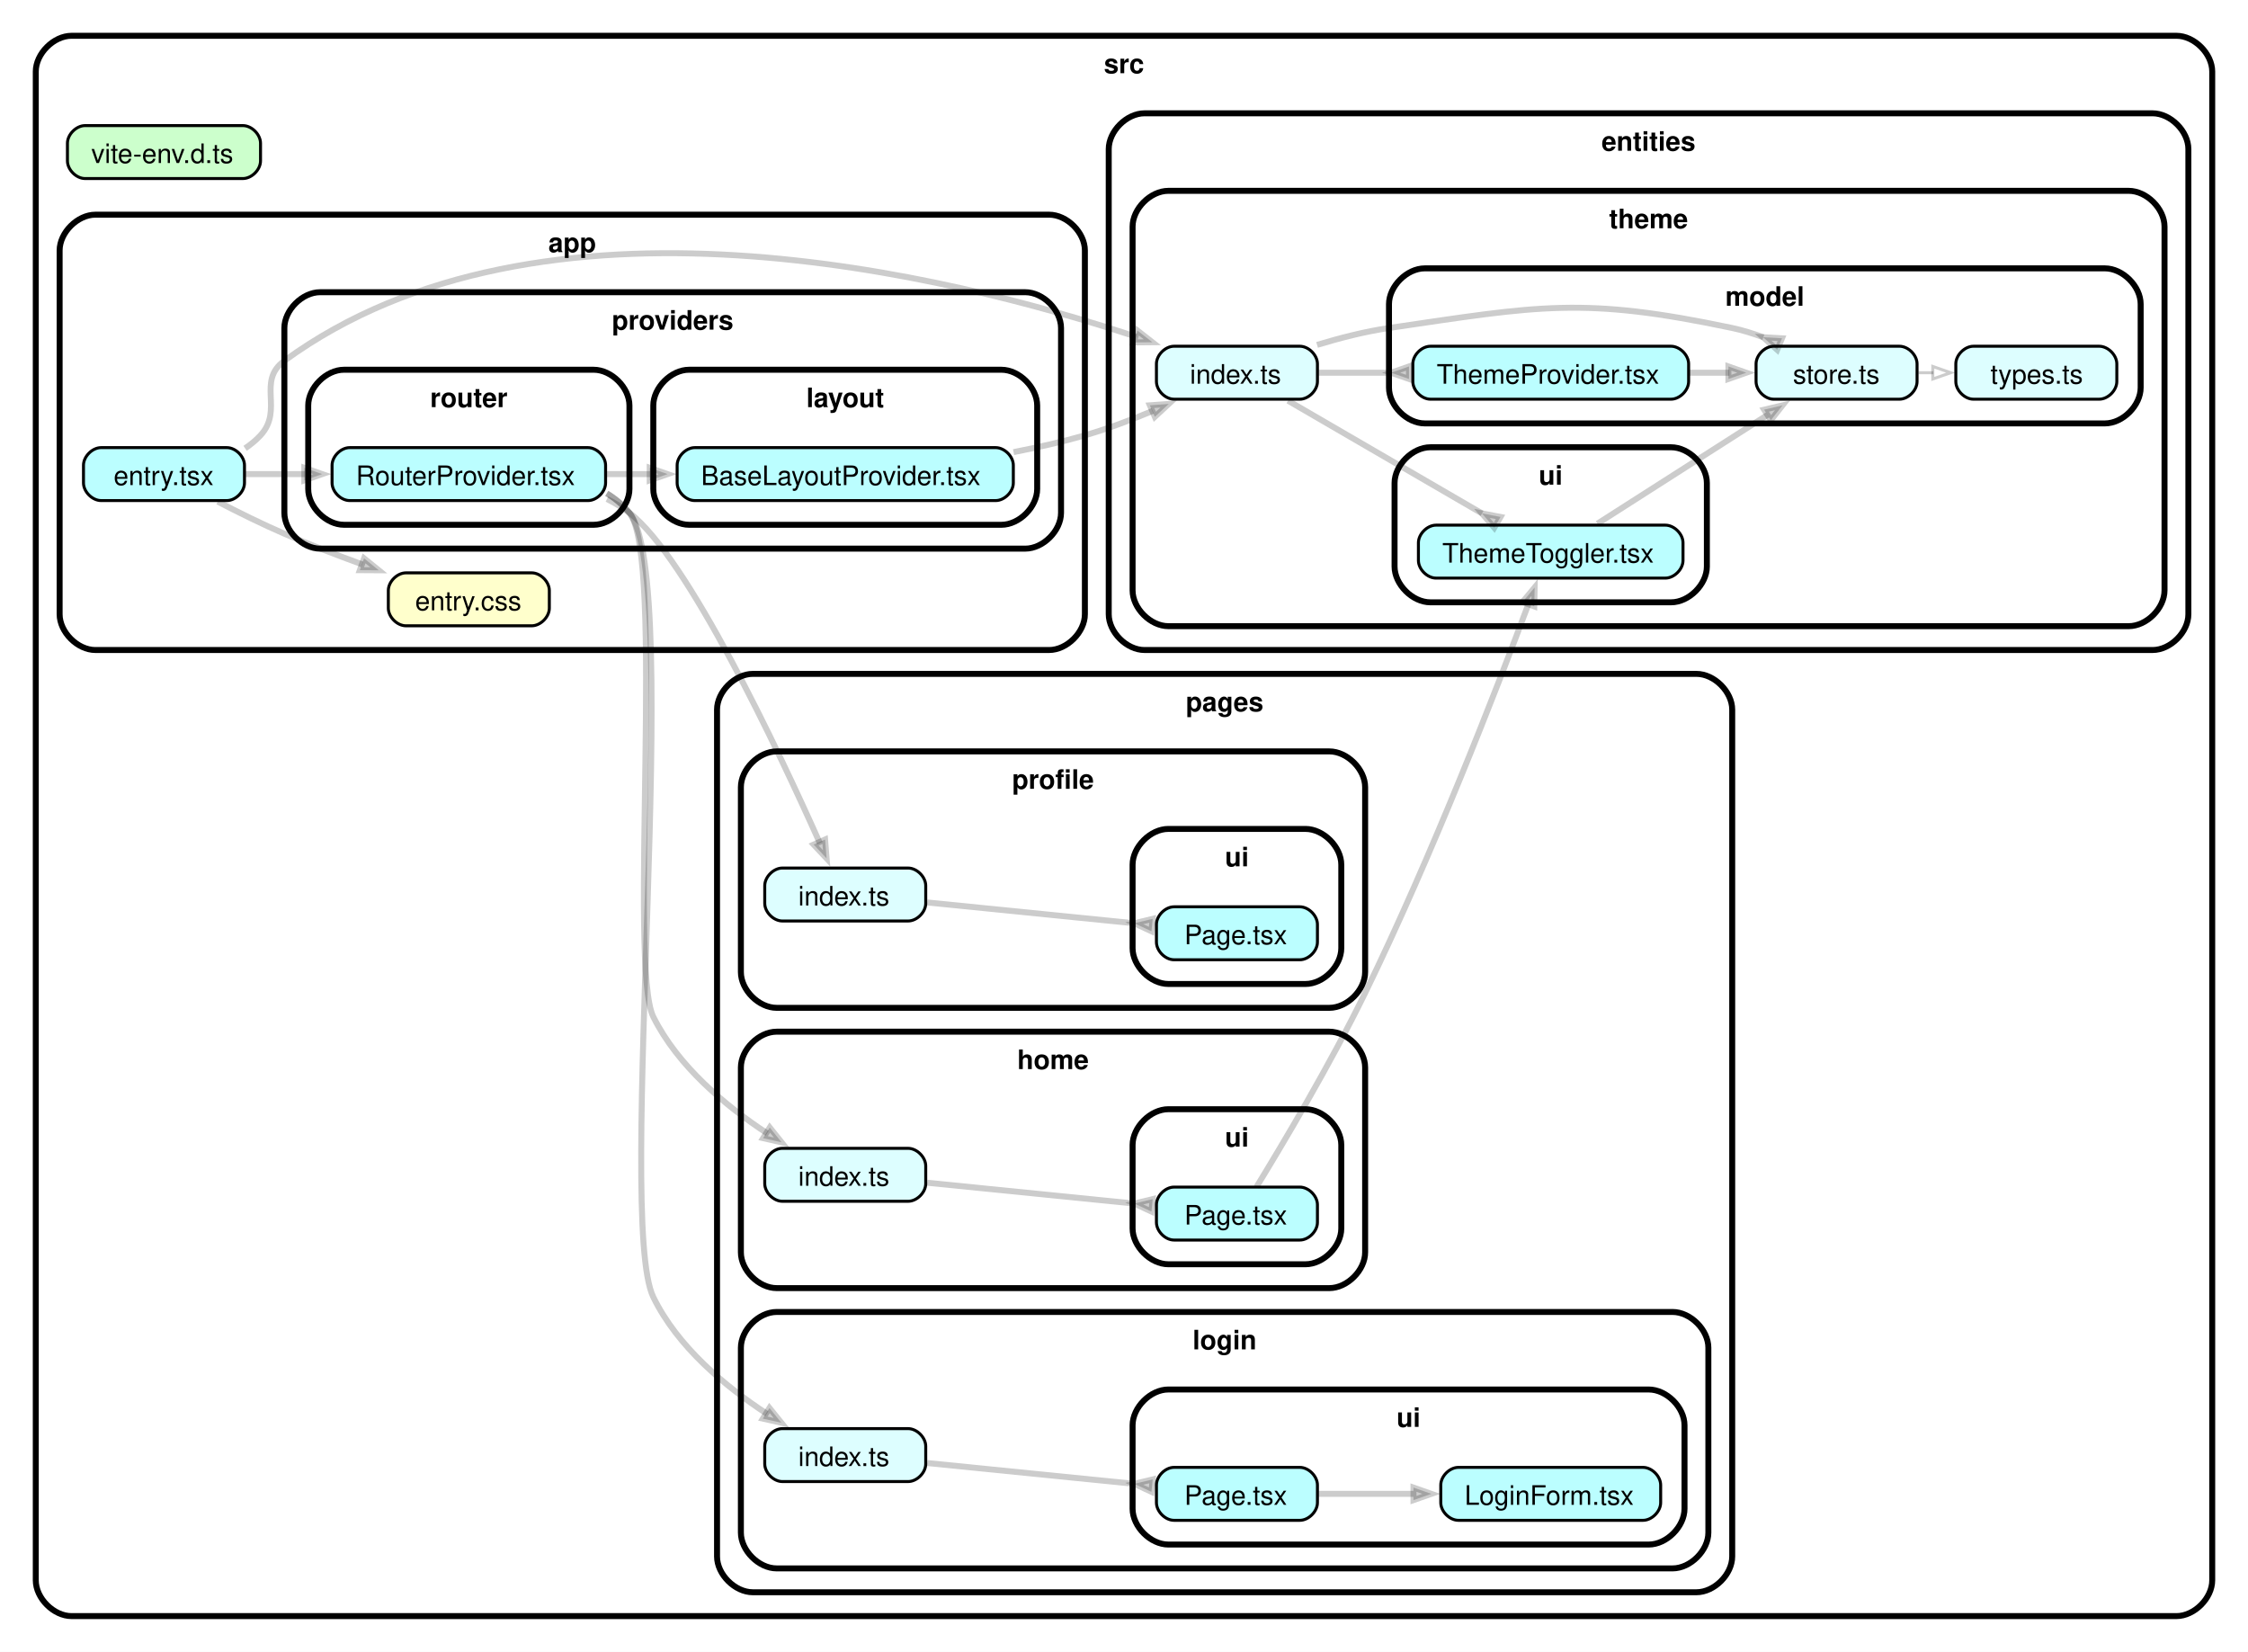
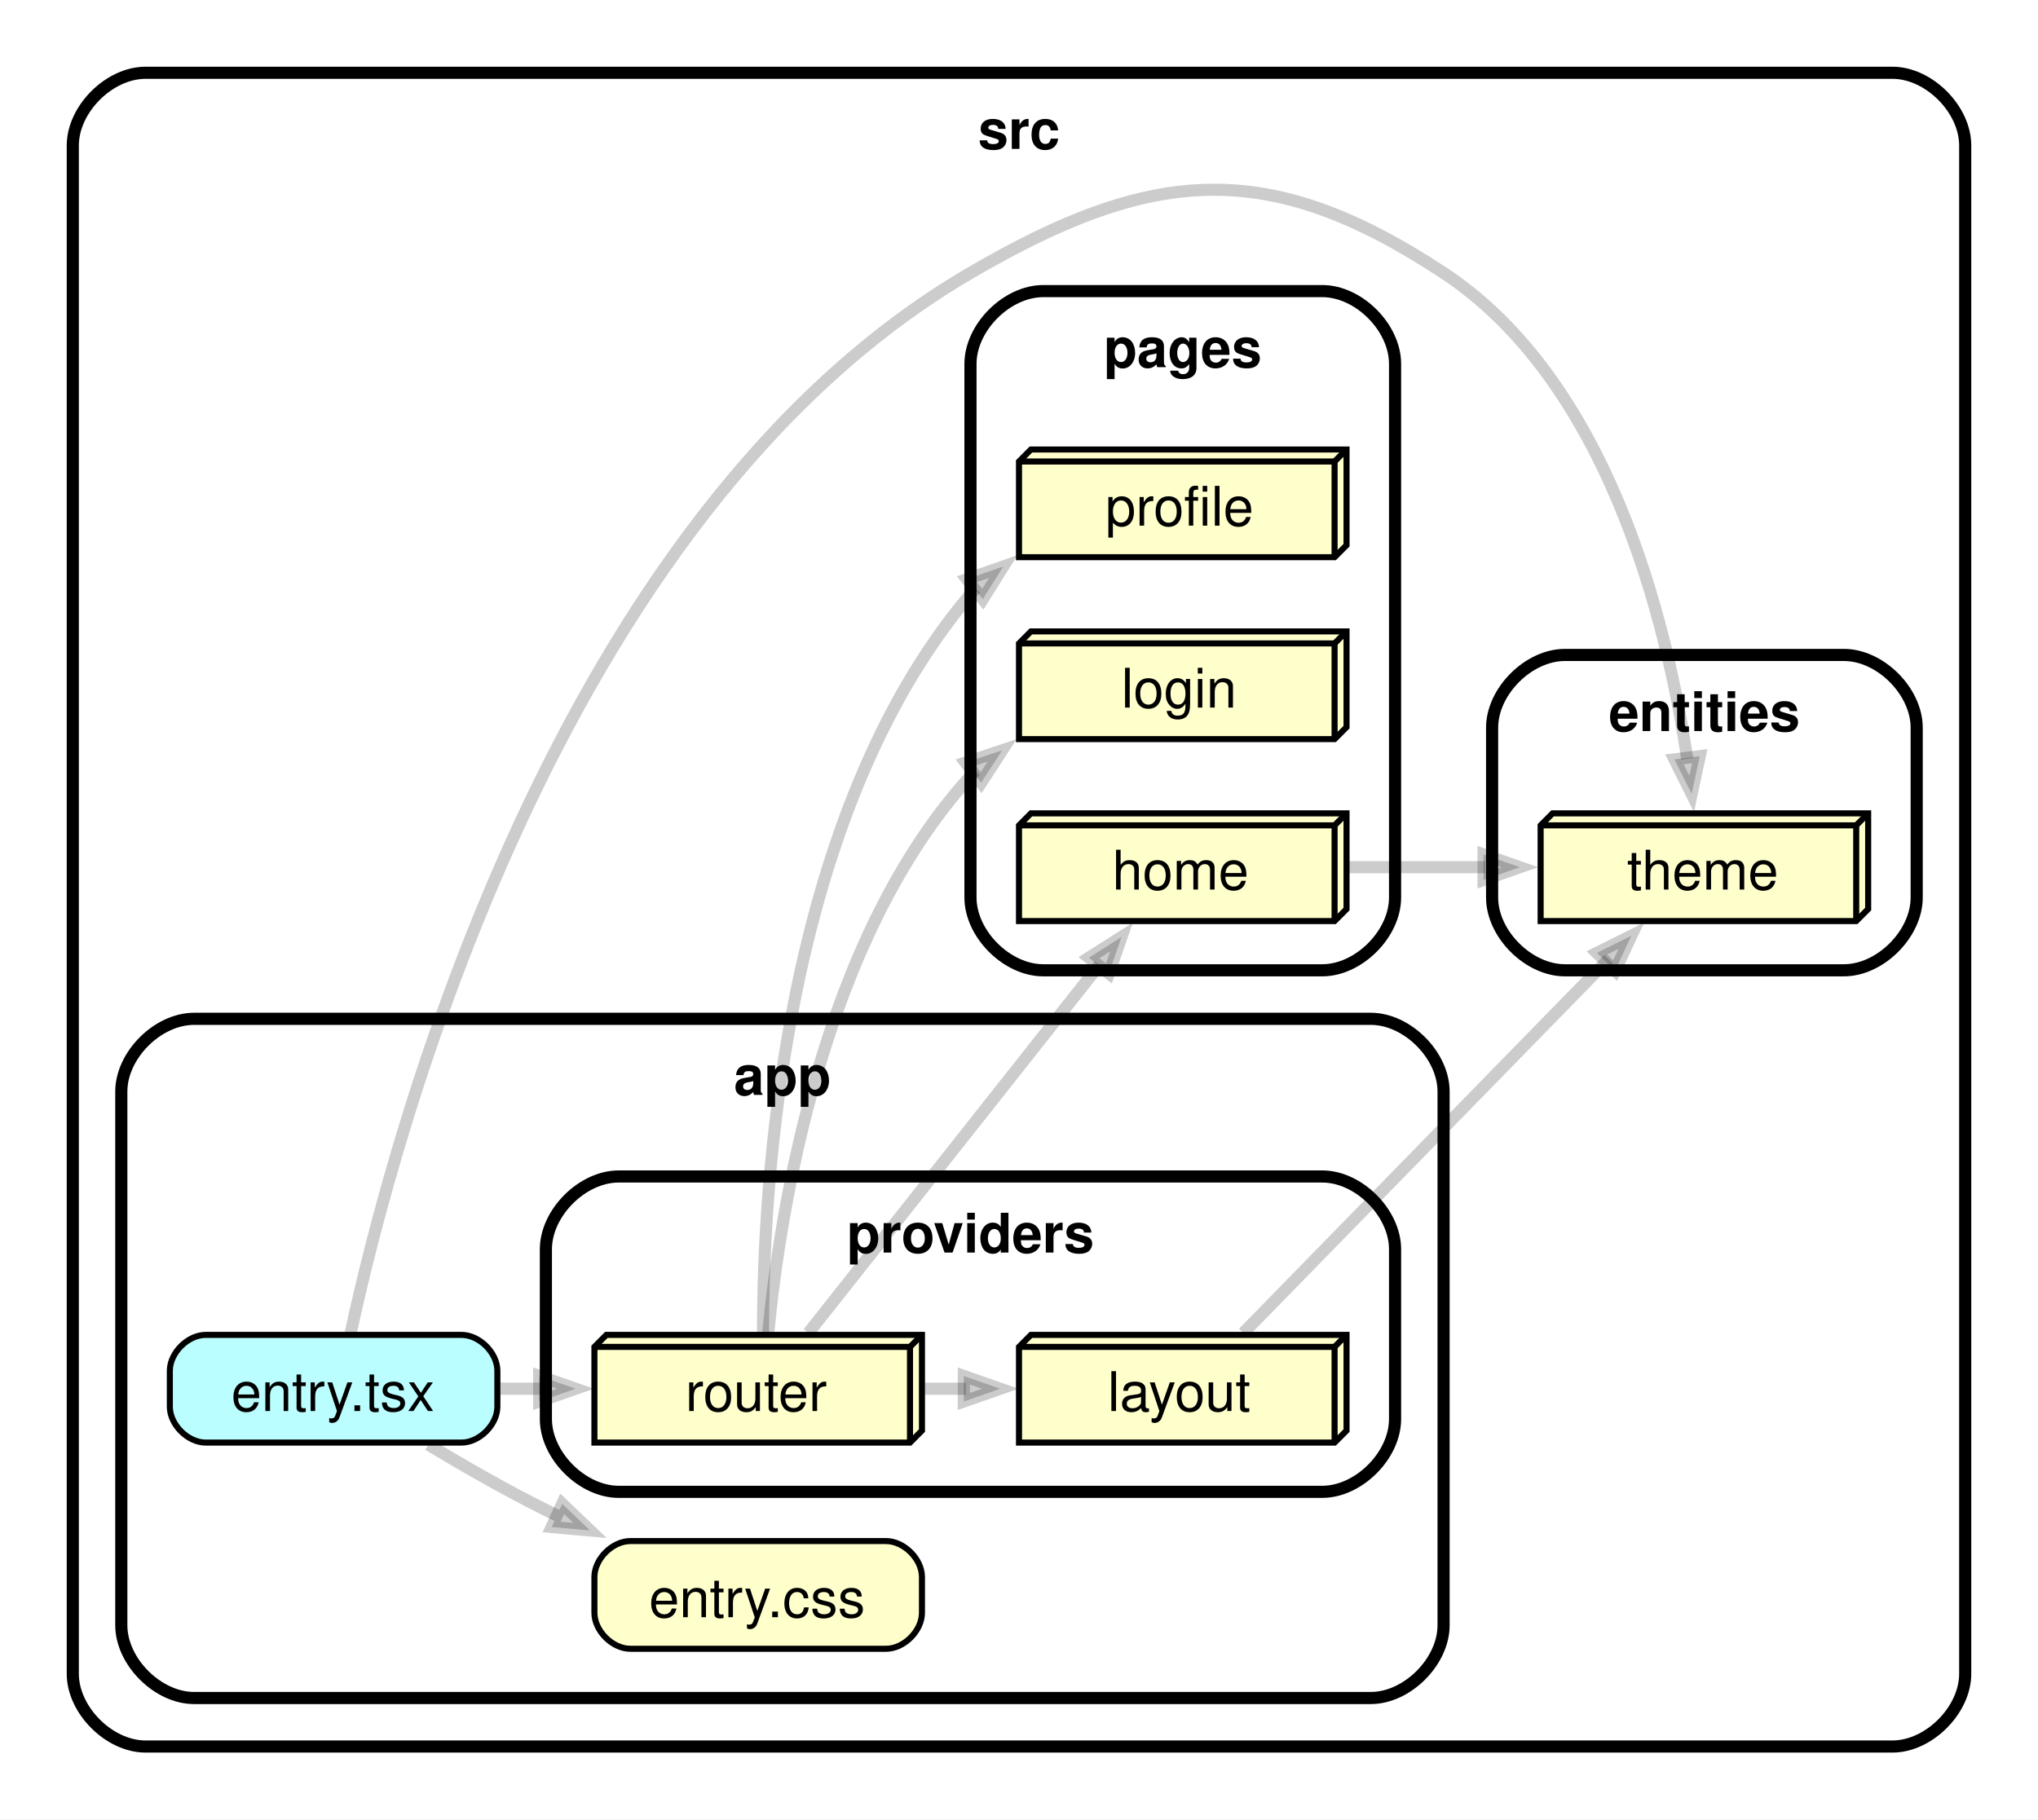
- <svg xmlns="http://www.w3.org/2000/svg" xmlns:xlink="http://www.w3.org/1999/xlink" width="754pt" height="554pt" viewBox="0.00 0.00 754.00 554.00">
-   <g id="graph0" class="graph" transform="scale(1 1) rotate(0) translate(4 550)">
-     <polygon fill="white" stroke="none" points="-4,4 -4,-550 750,-550 750,4 -4,4" />
+ <svg xmlns="http://www.w3.org/2000/svg" xmlns:xlink="http://www.w3.org/1999/xlink" width="336pt" height="300pt" viewBox="0.00 0.00 336.00 300.00">
+   <g id="graph0" class="graph" transform="scale(1 1) rotate(0) translate(4 296)">
+     <polygon fill="white" stroke="none" points="-4,4 -4,-296 332,-296 332,4 -4,4" />
    <g id="clust1" class="cluster">
-       <path fill="#ffffff" stroke="black" stroke-width="2" d="M20,-8C20,-8 726,-8 726,-8 732,-8 738,-14 738,-20 738,-20 738,-526 738,-526 738,-532 732,-538 726,-538 726,-538 20,-538 20,-538 14,-538 8,-532 8,-526 8,-526 8,-20 8,-20 8,-14 14,-8 20,-8" />
-       <text text-anchor="middle" x="373" y="-525.45" font-family="Helvetica,sans-Serif" font-weight="bold" font-size="9.00">src</text>
+       <path fill="#ffffff" stroke="black" stroke-width="2" d="M20,-8C20,-8 308,-8 308,-8 314,-8 320,-14 320,-20 320,-20 320,-272 320,-272 320,-278 314,-284 308,-284 308,-284 20,-284 20,-284 14,-284 8,-278 8,-272 8,-272 8,-20 8,-20 8,-14 14,-8 20,-8" />
+       <text text-anchor="middle" x="164" y="-271.45" font-family="Helvetica,sans-Serif" font-weight="bold" font-size="9.00">src</text>
    </g>
    <g id="clust2" class="cluster">
-       <path fill="#ffffff" stroke="black" stroke-width="2" d="M28,-332C28,-332 347.88,-332 347.88,-332 353.88,-332 359.88,-338 359.88,-344 359.88,-344 359.88,-466 359.88,-466 359.88,-472 353.88,-478 347.88,-478 347.88,-478 28,-478 28,-478 22,-478 16,-472 16,-466 16,-466 16,-344 16,-344 16,-338 22,-332 28,-332" />
-       <text text-anchor="middle" x="187.94" y="-465.45" font-family="Helvetica,sans-Serif" font-weight="bold" font-size="9.00">app</text>
+       <path fill="#ffffff" stroke="black" stroke-width="2" d="M28,-16C28,-16 222,-16 222,-16 228,-16 234,-22 234,-28 234,-28 234,-116 234,-116 234,-122 228,-128 222,-128 222,-128 28,-128 28,-128 22,-128 16,-122 16,-116 16,-116 16,-28 16,-28 16,-22 22,-16 28,-16" />
+       <text text-anchor="middle" x="125" y="-115.45" font-family="Helvetica,sans-Serif" font-weight="bold" font-size="9.00">app</text>
    </g>
    <g id="clust3" class="cluster">
-       <path fill="#ffffff" stroke="black" stroke-width="2" d="M103.38,-366C103.38,-366 339.88,-366 339.88,-366 345.88,-366 351.88,-372 351.88,-378 351.88,-378 351.88,-440 351.88,-440 351.88,-446 345.88,-452 339.88,-452 339.88,-452 103.37,-452 103.37,-452 97.38,-452 91.38,-446 91.38,-440 91.38,-440 91.38,-378 91.38,-378 91.38,-372 97.38,-366 103.38,-366" />
-       <text text-anchor="middle" x="221.62" y="-439.45" font-family="Helvetica,sans-Serif" font-weight="bold" font-size="9.00">providers</text>
+       <path fill="#ffffff" stroke="black" stroke-width="2" d="M98,-50C98,-50 214,-50 214,-50 220,-50 226,-56 226,-62 226,-62 226,-90 226,-90 226,-96 220,-102 214,-102 214,-102 98,-102 98,-102 92,-102 86,-96 86,-90 86,-90 86,-62 86,-62 86,-56 92,-50 98,-50" />
+       <text text-anchor="middle" x="156" y="-89.45" font-family="Helvetica,sans-Serif" font-weight="bold" font-size="9.00">providers</text>
    </g>
    <g id="clust4" class="cluster">
-       <path fill="#ffffff" stroke="black" stroke-width="2" d="M227.12,-374C227.12,-374 331.88,-374 331.88,-374 337.88,-374 343.88,-380 343.88,-386 343.88,-386 343.88,-414 343.88,-414 343.88,-420 337.88,-426 331.88,-426 331.88,-426 227.12,-426 227.12,-426 221.12,-426 215.12,-420 215.12,-414 215.12,-414 215.12,-386 215.12,-386 215.12,-380 221.12,-374 227.12,-374" />
-       <text text-anchor="middle" x="279.5" y="-413.45" font-family="Helvetica,sans-Serif" font-weight="bold" font-size="9.00">layout</text>
+       <path fill="#ffffff" stroke="black" stroke-width="2" d="M254,-136C254,-136 300,-136 300,-136 306,-136 312,-142 312,-148 312,-148 312,-176 312,-176 312,-182 306,-188 300,-188 300,-188 254,-188 254,-188 248,-188 242,-182 242,-176 242,-176 242,-148 242,-148 242,-142 248,-136 254,-136" />
+       <text text-anchor="middle" x="277" y="-175.45" font-family="Helvetica,sans-Serif" font-weight="bold" font-size="9.00">entities</text>
    </g>
    <g id="clust5" class="cluster">
-       <path fill="#ffffff" stroke="black" stroke-width="2" d="M111.38,-374C111.38,-374 195.12,-374 195.12,-374 201.12,-374 207.12,-380 207.12,-386 207.12,-386 207.12,-414 207.12,-414 207.12,-420 201.12,-426 195.12,-426 195.12,-426 111.38,-426 111.38,-426 105.38,-426 99.38,-420 99.38,-414 99.38,-414 99.38,-386 99.38,-386 99.38,-380 105.38,-374 111.38,-374" />
-       <text text-anchor="middle" x="153.25" y="-413.45" font-family="Helvetica,sans-Serif" font-weight="bold" font-size="9.00">router</text>
-     </g>
-     <g id="clust6" class="cluster">
-       <path fill="#ffffff" stroke="black" stroke-width="2" d="M379.88,-332C379.88,-332 718,-332 718,-332 724,-332 730,-338 730,-344 730,-344 730,-500 730,-500 730,-506 724,-512 718,-512 718,-512 379.88,-512 379.88,-512 373.88,-512 367.88,-506 367.88,-500 367.88,-500 367.88,-344 367.88,-344 367.88,-338 373.88,-332 379.88,-332" />
-       <text text-anchor="middle" x="548.94" y="-499.45" font-family="Helvetica,sans-Serif" font-weight="bold" font-size="9.00">entities</text>
-     </g>
-     <g id="clust7" class="cluster">
-       <path fill="#ffffff" stroke="black" stroke-width="2" d="M387.88,-340C387.88,-340 710,-340 710,-340 716,-340 722,-346 722,-352 722,-352 722,-474 722,-474 722,-480 716,-486 710,-486 710,-486 387.88,-486 387.88,-486 381.88,-486 375.88,-480 375.88,-474 375.88,-474 375.88,-352 375.88,-352 375.88,-346 381.88,-340 387.88,-340" />
-       <text text-anchor="middle" x="548.94" y="-473.45" font-family="Helvetica,sans-Serif" font-weight="bold" font-size="9.00">theme</text>
-     </g>
-     <g id="clust8" class="cluster">
-       <path fill="#ffffff" stroke="black" stroke-width="2" d="M473.88,-408C473.88,-408 702,-408 702,-408 708,-408 714,-414 714,-420 714,-420 714,-448 714,-448 714,-454 708,-460 702,-460 702,-460 473.88,-460 473.88,-460 467.88,-460 461.88,-454 461.88,-448 461.88,-448 461.88,-420 461.88,-420 461.88,-414 467.88,-408 473.88,-408" />
-       <text text-anchor="middle" x="587.94" y="-447.45" font-family="Helvetica,sans-Serif" font-weight="bold" font-size="9.00">model</text>
-     </g>
-     <g id="clust9" class="cluster">
-       <path fill="#ffffff" stroke="black" stroke-width="2" d="M475.75,-348C475.75,-348 556.5,-348 556.5,-348 562.5,-348 568.5,-354 568.5,-360 568.5,-360 568.5,-388 568.5,-388 568.5,-394 562.5,-400 556.5,-400 556.5,-400 475.75,-400 475.75,-400 469.75,-400 463.75,-394 463.75,-388 463.75,-388 463.75,-360 463.75,-360 463.75,-354 469.75,-348 475.75,-348" />
-       <text text-anchor="middle" x="516.12" y="-387.45" font-family="Helvetica,sans-Serif" font-weight="bold" font-size="9.00">ui</text>
-     </g>
-     <g id="clust10" class="cluster">
-       <path fill="#ffffff" stroke="black" stroke-width="2" d="M248.5,-16C248.5,-16 565,-16 565,-16 571,-16 577,-22 577,-28 577,-28 577,-312 577,-312 577,-318 571,-324 565,-324 565,-324 248.5,-324 248.5,-324 242.5,-324 236.5,-318 236.5,-312 236.5,-312 236.5,-28 236.5,-28 236.5,-22 242.5,-16 248.5,-16" />
-       <text text-anchor="middle" x="406.75" y="-311.45" font-family="Helvetica,sans-Serif" font-weight="bold" font-size="9.00">pages</text>
-     </g>
-     <g id="clust11" class="cluster">
-       <path fill="#ffffff" stroke="black" stroke-width="2" d="M256.5,-118C256.5,-118 441.88,-118 441.88,-118 447.88,-118 453.88,-124 453.88,-130 453.88,-130 453.88,-192 453.88,-192 453.88,-198 447.88,-204 441.88,-204 441.88,-204 256.5,-204 256.5,-204 250.5,-204 244.5,-198 244.5,-192 244.5,-192 244.5,-130 244.5,-130 244.5,-124 250.5,-118 256.5,-118" />
-       <text text-anchor="middle" x="349.19" y="-191.45" font-family="Helvetica,sans-Serif" font-weight="bold" font-size="9.00">home</text>
-     </g>
-     <g id="clust12" class="cluster">
-       <path fill="#ffffff" stroke="black" stroke-width="2" d="M387.88,-126C387.88,-126 433.88,-126 433.88,-126 439.88,-126 445.88,-132 445.88,-138 445.88,-138 445.88,-166 445.88,-166 445.88,-172 439.88,-178 433.88,-178 433.88,-178 387.88,-178 387.88,-178 381.88,-178 375.88,-172 375.88,-166 375.88,-166 375.88,-138 375.88,-138 375.88,-132 381.88,-126 387.88,-126" />
-       <text text-anchor="middle" x="410.88" y="-165.45" font-family="Helvetica,sans-Serif" font-weight="bold" font-size="9.00">ui</text>
-     </g>
-     <g id="clust13" class="cluster">
-       <path fill="#ffffff" stroke="black" stroke-width="2" d="M256.5,-24C256.5,-24 557,-24 557,-24 563,-24 569,-30 569,-36 569,-36 569,-98 569,-98 569,-104 563,-110 557,-110 557,-110 256.5,-110 256.5,-110 250.5,-110 244.5,-104 244.5,-98 244.5,-98 244.5,-36 244.5,-36 244.5,-30 250.5,-24 256.5,-24" />
-       <text text-anchor="middle" x="406.75" y="-97.45" font-family="Helvetica,sans-Serif" font-weight="bold" font-size="9.00">login</text>
-     </g>
-     <g id="clust14" class="cluster">
-       <path fill="#ffffff" stroke="black" stroke-width="2" d="M387.88,-32C387.88,-32 549,-32 549,-32 555,-32 561,-38 561,-44 561,-44 561,-72 561,-72 561,-78 555,-84 549,-84 549,-84 387.88,-84 387.88,-84 381.88,-84 375.88,-78 375.88,-72 375.88,-72 375.88,-44 375.88,-44 375.88,-38 381.88,-32 387.88,-32" />
-       <text text-anchor="middle" x="468.44" y="-71.45" font-family="Helvetica,sans-Serif" font-weight="bold" font-size="9.00">ui</text>
-     </g>
-     <g id="clust15" class="cluster">
-       <path fill="#ffffff" stroke="black" stroke-width="2" d="M256.5,-212C256.5,-212 441.88,-212 441.88,-212 447.88,-212 453.88,-218 453.88,-224 453.88,-224 453.88,-286 453.88,-286 453.88,-292 447.88,-298 441.88,-298 441.88,-298 256.5,-298 256.5,-298 250.5,-298 244.5,-292 244.5,-286 244.5,-286 244.5,-224 244.5,-224 244.5,-218 250.5,-212 256.5,-212" />
-       <text text-anchor="middle" x="349.19" y="-285.45" font-family="Helvetica,sans-Serif" font-weight="bold" font-size="9.00">profile</text>
-     </g>
-     <g id="clust16" class="cluster">
-       <path fill="#ffffff" stroke="black" stroke-width="2" d="M387.88,-220C387.88,-220 433.88,-220 433.88,-220 439.88,-220 445.88,-226 445.88,-232 445.88,-232 445.88,-260 445.88,-260 445.88,-266 439.88,-272 433.88,-272 433.88,-272 387.88,-272 387.88,-272 381.88,-272 375.88,-266 375.88,-260 375.88,-260 375.88,-232 375.88,-232 375.88,-226 381.88,-220 387.88,-220" />
-       <text text-anchor="middle" x="410.88" y="-259.45" font-family="Helvetica,sans-Serif" font-weight="bold" font-size="9.00">ui</text>
+       <path fill="#ffffff" stroke="black" stroke-width="2" d="M168,-136C168,-136 214,-136 214,-136 220,-136 226,-142 226,-148 226,-148 226,-236 226,-236 226,-242 220,-248 214,-248 214,-248 168,-248 168,-248 162,-248 156,-242 156,-236 156,-236 156,-148 156,-148 156,-142 162,-136 168,-136" />
+       <text text-anchor="middle" x="191" y="-235.45" font-family="Helvetica,sans-Serif" font-weight="bold" font-size="9.00">pages</text>
    </g>
    <g id="node1" class="node">
      <g id="a_node1">
        <a xlink:href="src/app/entry.css" xlink:title="entry.css">
-           <path fill="#ffffcc" stroke="black" d="M174.33,-357.88C174.33,-357.88 132.17,-357.88 132.17,-357.88 129.21,-357.88 126.25,-354.92 126.25,-351.96 126.25,-351.96 126.25,-346.04 126.25,-346.04 126.25,-343.08 129.21,-340.12 132.17,-340.12 132.17,-340.12 174.33,-340.12 174.33,-340.12 177.29,-340.12 180.25,-343.08 180.25,-346.04 180.25,-346.04 180.25,-351.96 180.25,-351.96 180.25,-354.92 177.29,-357.88 174.33,-357.88" />
-           <text text-anchor="start" x="135.25" y="-345.32" font-family="Helvetica,sans-Serif" font-size="9.00">entry.css</text>
+           <path fill="#ffffcc" stroke="black" d="M142.08,-41.88C142.08,-41.88 99.92,-41.88 99.92,-41.88 96.96,-41.88 94,-38.92 94,-35.96 94,-35.96 94,-30.04 94,-30.04 94,-27.08 96.96,-24.12 99.92,-24.12 99.92,-24.12 142.08,-24.12 142.08,-24.12 145.04,-24.12 148,-27.08 148,-30.04 148,-30.04 148,-35.96 148,-35.96 148,-38.92 145.04,-41.88 142.08,-41.88" />
+           <text text-anchor="start" x="103" y="-29.32" font-family="Helvetica,sans-Serif" font-size="9.00">entry.css</text>
        </a>
      </g>
    </g>
    <g id="node2" class="node">
      <g id="a_node2">
        <a xlink:href="src/app/entry.tsx" xlink:title="entry.tsx">
-           <path fill="#bbfeff" stroke="black" d="M72.08,-399.88C72.08,-399.88 29.92,-399.88 29.92,-399.88 26.96,-399.88 24,-396.92 24,-393.96 24,-393.96 24,-388.04 24,-388.04 24,-385.08 26.96,-382.12 29.92,-382.12 29.92,-382.12 72.08,-382.12 72.08,-382.12 75.04,-382.12 78,-385.08 78,-388.04 78,-388.04 78,-393.96 78,-393.96 78,-396.92 75.04,-399.88 72.08,-399.88" />
-           <text text-anchor="start" x="34.12" y="-387.32" font-family="Helvetica,sans-Serif" font-size="9.00">entry.tsx</text>
+           <path fill="#bbfeff" stroke="black" d="M72.08,-75.88C72.08,-75.88 29.92,-75.88 29.92,-75.88 26.96,-75.88 24,-72.92 24,-69.96 24,-69.96 24,-64.04 24,-64.04 24,-61.08 26.96,-58.12 29.92,-58.12 29.92,-58.12 72.08,-58.12 72.08,-58.12 75.04,-58.12 78,-61.08 78,-64.04 78,-64.04 78,-69.96 78,-69.96 78,-72.92 75.04,-75.88 72.08,-75.88" />
+           <text text-anchor="start" x="34.12" y="-63.33" font-family="Helvetica,sans-Serif" font-size="9.00">entry.tsx</text>
        </a>
      </g>
    </g>
    <g id="edge1" class="edge">
-       <path fill="none" stroke="#000000" stroke-width="2" stroke-opacity="0.2" d="M69.03,-381.77C75.88,-378.21 83.92,-374.23 91.38,-371 99.73,-367.39 108.89,-363.86 117.51,-360.72" />
-       <polygon fill="#000000" fill-opacity="0.2" stroke="#000000" stroke-width="2" stroke-opacity="0.2" points="118.11,-362.74 123.05,-358.74 116.7,-358.78 118.11,-362.74" />
+       <path fill="none" stroke="#000000" stroke-width="2" stroke-opacity="0.2" d="M66.64,-57.77C72.55,-54.21 79.5,-50.23 86,-47 86.6,-46.7 87.21,-46.4 87.82,-46.11" />
+       <polygon fill="#000000" fill-opacity="0.2" stroke="#000000" stroke-width="2" stroke-opacity="0.2" points="88.69,-48.02 93.28,-43.63 86.95,-44.2 88.69,-48.02" />
    </g>
    <g id="node3" class="node">
      <g id="a_node3">
-         <a xlink:href="src/app/providers/router/RouterProvider.tsx" xlink:title="RouterProvider.tsx">
-           <path fill="#bbfeff" stroke="black" d="M193.21,-399.88C193.21,-399.88 113.29,-399.88 113.29,-399.88 110.33,-399.88 107.38,-396.92 107.38,-393.96 107.38,-393.96 107.38,-388.04 107.38,-388.04 107.38,-385.08 110.33,-382.12 113.29,-382.12 113.29,-382.12 193.21,-382.12 193.21,-382.12 196.17,-382.12 199.12,-385.08 199.12,-388.04 199.12,-388.04 199.12,-393.96 199.12,-393.96 199.12,-396.92 196.17,-399.88 193.21,-399.88" />
-           <text text-anchor="start" x="115.38" y="-387.32" font-family="Helvetica,sans-Serif" font-size="9.00">RouterProvider.tsx</text>
+         <a xlink:href="src/app/providers/router/" xlink:title="router">
+           <polygon fill="#ffffcc" stroke="black" points="148,-75.88 95.97,-75.88 94,-73.9 94,-58.12 146.03,-58.12 148,-60.1 148,-75.88" />
+           <polyline fill="none" stroke="black" points="146.03,-73.9 94,-73.9" />
+           <polyline fill="none" stroke="black" points="146.03,-73.9 146.03,-58.12" />
+           <polyline fill="none" stroke="black" points="146.03,-73.9 148,-75.88" />
+           <text text-anchor="start" x="109" y="-63.33" font-family="Helvetica,sans-Serif" font-size="9.00">router</text>
        </a>
      </g>
    </g>
    <g id="edge2" class="edge">
-       <path fill="none" stroke="#000000" stroke-width="2" stroke-opacity="0.2" d="M78.34,-391C84.54,-391 91.37,-391 98.3,-391" />
-       <polygon fill="#000000" fill-opacity="0.2" stroke="#000000" stroke-width="2" stroke-opacity="0.2" points="98.07,-393.1 104.07,-391 98.07,-388.9 98.07,-393.1" />
+       <path fill="none" stroke="#000000" stroke-width="2" stroke-opacity="0.2" d="M78.49,-67C80.7,-67 82.97,-67 85.24,-67" />
+       <polygon fill="#000000" fill-opacity="0.2" stroke="#000000" stroke-width="2" stroke-opacity="0.2" points="84.9,-69.1 90.9,-67 84.9,-64.9 84.9,-69.1" />
    </g>
    <g id="node4" class="node">
      <g id="a_node4">
-         <a xlink:href="src/entities/theme/index.ts" xlink:title="index.ts">
-           <path fill="#ddfeff" stroke="black" d="M431.96,-433.88C431.96,-433.88 389.79,-433.88 389.79,-433.88 386.83,-433.88 383.88,-430.92 383.88,-427.96 383.88,-427.96 383.88,-422.04 383.88,-422.04 383.88,-419.08 386.83,-416.12 389.79,-416.12 389.79,-416.12 431.96,-416.12 431.96,-416.12 434.92,-416.12 437.88,-419.08 437.88,-422.04 437.88,-422.04 437.88,-427.96 437.88,-427.96 437.88,-430.92 434.92,-433.88 431.96,-433.88" />
-           <text text-anchor="start" x="395.12" y="-421.32" font-family="Helvetica,sans-Serif" font-size="9.00">index.ts</text>
+         <a xlink:href="src/entities/theme/" xlink:title="theme">
+           <polygon fill="#ffffcc" stroke="black" points="304,-161.88 251.97,-161.88 250,-159.9 250,-144.12 302.03,-144.12 304,-146.1 304,-161.88" />
+           <polyline fill="none" stroke="black" points="302.03,-159.9 250,-159.9" />
+           <polyline fill="none" stroke="black" points="302.03,-159.9 302.03,-144.12" />
+           <polyline fill="none" stroke="black" points="302.03,-159.9 304,-161.88" />
+           <text text-anchor="start" x="264.25" y="-149.32" font-family="Helvetica,sans-Serif" font-size="9.00">theme</text>
        </a>
      </g>
    </g>
    <g id="edge3" class="edge">
-       <path fill="none" stroke="#000000" stroke-width="2" stroke-opacity="0.2" d="M78.21,-399.64C80.1,-400.91 81.86,-402.35 83.38,-404 91.27,-412.58 81.95,-422.12 91.38,-429 177.55,-491.9 314.73,-457.72 377.09,-437.06" />
-       <polygon fill="#000000" fill-opacity="0.2" stroke="#000000" stroke-width="2" stroke-opacity="0.2" points="377.51,-439.14 382.52,-435.22 376.16,-435.16 377.51,-439.14" />
+       <path fill="none" stroke="#000000" stroke-width="2" stroke-opacity="0.2" d="M53.81,-76.15C60.57,-107.53 87.54,-211.06 156,-251 185.94,-268.47 205.06,-270.08 234,-251 261.04,-233.17 270.74,-193.92 274.17,-170.87" />
+       <polygon fill="#000000" fill-opacity="0.2" stroke="#000000" stroke-width="2" stroke-opacity="0.2" points="276.23,-171.31 274.9,-165.09 272.06,-170.78 276.23,-171.31" />
    </g>
    <g id="node5" class="node">
      <g id="a_node5">
-         <a xlink:href="src/app/providers/layout/BaseLayoutProvider.tsx" xlink:title="BaseLayoutProvider.tsx">
-           <path fill="#bbfeff" stroke="black" d="M329.96,-399.88C329.96,-399.88 229.04,-399.88 229.04,-399.88 226.08,-399.88 223.12,-396.92 223.12,-393.96 223.12,-393.96 223.12,-388.04 223.12,-388.04 223.12,-385.08 226.08,-382.12 229.04,-382.12 229.04,-382.12 329.96,-382.12 329.96,-382.12 332.92,-382.12 335.88,-385.08 335.88,-388.04 335.88,-388.04 335.88,-393.96 335.88,-393.96 335.88,-396.92 332.92,-399.88 329.96,-399.88" />
-           <text text-anchor="start" x="231.12" y="-387.32" font-family="Helvetica,sans-Serif" font-size="9.00">BaseLayoutProvider.tsx</text>
+         <a xlink:href="src/app/providers/layout/" xlink:title="layout">
+           <polygon fill="#ffffcc" stroke="black" points="218,-75.88 165.97,-75.88 164,-73.9 164,-58.12 216.03,-58.12 218,-60.1 218,-75.88" />
+           <polyline fill="none" stroke="black" points="216.03,-73.9 164,-73.9" />
+           <polyline fill="none" stroke="black" points="216.03,-73.9 216.03,-58.12" />
+           <polyline fill="none" stroke="black" points="216.03,-73.9 218,-75.88" />
+           <text text-anchor="start" x="178.62" y="-63.33" font-family="Helvetica,sans-Serif" font-size="9.00">layout</text>
        </a>
      </g>
    </g>
    <g id="edge5" class="edge">
-       <path fill="none" stroke="#000000" stroke-width="2" stroke-opacity="0.2" d="M199.46,-391C204.23,-391 209.14,-391 214.08,-391" />
-       <polygon fill="#000000" fill-opacity="0.2" stroke="#000000" stroke-width="2" stroke-opacity="0.2" points="213.92,-393.1 219.92,-391 213.92,-388.9 213.92,-393.1" />
+       <path fill="none" stroke="#000000" stroke-width="2" stroke-opacity="0.2" d="M148.49,-67C150.7,-67 152.97,-67 155.24,-67" />
+       <polygon fill="#000000" fill-opacity="0.2" stroke="#000000" stroke-width="2" stroke-opacity="0.2" points="154.9,-69.1 160.9,-67 154.9,-64.9 154.9,-69.1" />
    </g>
    <g id="node6" class="node">
      <g id="a_node6">
-         <a xlink:href="src/pages/home/index.ts" xlink:title="index.ts">
-           <path fill="#ddfeff" stroke="black" d="M300.58,-164.88C300.58,-164.88 258.42,-164.88 258.42,-164.88 255.46,-164.88 252.5,-161.92 252.5,-158.96 252.5,-158.96 252.5,-153.04 252.5,-153.04 252.5,-150.08 255.46,-147.12 258.42,-147.12 258.42,-147.12 300.58,-147.12 300.58,-147.12 303.54,-147.12 306.5,-150.08 306.5,-153.04 306.5,-153.04 306.5,-158.96 306.5,-158.96 306.5,-161.92 303.54,-164.88 300.58,-164.88" />
-           <text text-anchor="start" x="263.75" y="-152.32" font-family="Helvetica,sans-Serif" font-size="9.00">index.ts</text>
+         <a xlink:href="src/pages/home/" xlink:title="home">
+           <polygon fill="#ffffcc" stroke="black" points="218,-161.88 165.97,-161.88 164,-159.9 164,-144.12 216.03,-144.12 218,-146.1 218,-161.88" />
+           <polyline fill="none" stroke="black" points="216.03,-159.9 164,-159.9" />
+           <polyline fill="none" stroke="black" points="216.03,-159.9 216.03,-144.12" />
+           <polyline fill="none" stroke="black" points="216.03,-159.9 218,-161.88" />
+           <text text-anchor="start" x="179.38" y="-149.32" font-family="Helvetica,sans-Serif" font-size="9.00">home</text>
        </a>
      </g>
    </g>
    <g id="edge6" class="edge">
-       <path fill="none" stroke="#000000" stroke-width="2" stroke-opacity="0.2" d="M199.49,-384.52C202.36,-382.77 204.96,-380.63 207.12,-378 219.07,-363.48 206.77,-225.84 215.12,-209 223.36,-192.42 239.4,-179.08 253.29,-169.93" />
-       <polygon fill="#000000" fill-opacity="0.2" stroke="#000000" stroke-width="2" stroke-opacity="0.2" points="254.18,-171.86 258.15,-166.89 251.95,-168.29 254.18,-171.86" />
+       <path fill="none" stroke="#000000" stroke-width="2" stroke-opacity="0.2" d="M129.28,-76.2C140.73,-90.69 163.11,-118.99 177.27,-136.9" />
+       <polygon fill="#000000" fill-opacity="0.2" stroke="#000000" stroke-width="2" stroke-opacity="0.2" points="175.53,-138.08 180.9,-141.49 178.82,-135.48 175.53,-138.08" />
    </g>
    <g id="node7" class="node">
      <g id="a_node7">
-         <a xlink:href="src/pages/login/index.ts" xlink:title="index.ts">
-           <path fill="#ddfeff" stroke="black" d="M300.58,-70.88C300.58,-70.88 258.42,-70.88 258.42,-70.88 255.46,-70.88 252.5,-67.92 252.5,-64.96 252.5,-64.96 252.5,-59.04 252.5,-59.04 252.5,-56.08 255.46,-53.12 258.42,-53.12 258.42,-53.12 300.58,-53.12 300.58,-53.12 303.54,-53.12 306.5,-56.08 306.5,-59.04 306.5,-59.04 306.5,-64.96 306.5,-64.96 306.5,-67.92 303.54,-70.88 300.58,-70.88" />
-           <text text-anchor="start" x="263.75" y="-58.33" font-family="Helvetica,sans-Serif" font-size="9.00">index.ts</text>
+         <a xlink:href="src/pages/login/" xlink:title="login">
+           <polygon fill="#ffffcc" stroke="black" points="218,-191.88 165.97,-191.88 164,-189.9 164,-174.12 216.03,-174.12 218,-176.1 218,-191.88" />
+           <polyline fill="none" stroke="black" points="216.03,-189.9 164,-189.9" />
+           <polyline fill="none" stroke="black" points="216.03,-189.9 216.03,-174.12" />
+           <polyline fill="none" stroke="black" points="216.03,-189.9 218,-191.88" />
+           <text text-anchor="start" x="180.88" y="-179.32" font-family="Helvetica,sans-Serif" font-size="9.00">login</text>
        </a>
      </g>
    </g>
    <g id="edge7" class="edge">
-       <path fill="none" stroke="#000000" stroke-width="2" stroke-opacity="0.2" d="M199.54,-384.56C202.4,-382.8 204.98,-380.65 207.12,-378 225.51,-355.27 202.35,-141.3 215.12,-115 223.22,-98.35 239.26,-85.01 253.19,-75.88" />
-       <polygon fill="#000000" fill-opacity="0.2" stroke="#000000" stroke-width="2" stroke-opacity="0.2" points="254.08,-77.8 258.07,-72.85 251.86,-74.23 254.08,-77.8" />
+       <path fill="none" stroke="#000000" stroke-width="2" stroke-opacity="0.2" d="M122.67,-76.33C124.54,-95.78 131.42,-141.08 156,-168 156.27,-168.3 156.55,-168.59 156.84,-168.88" />
+       <polygon fill="#000000" fill-opacity="0.2" stroke="#000000" stroke-width="2" stroke-opacity="0.2" points="155.19,-170.26 161.22,-172.27 157.76,-166.93 155.19,-170.26" />
    </g>
    <g id="node8" class="node">
      <g id="a_node8">
-         <a xlink:href="src/pages/profile/index.ts" xlink:title="index.ts">
-           <path fill="#ddfeff" stroke="black" d="M300.58,-258.88C300.58,-258.88 258.42,-258.88 258.42,-258.88 255.46,-258.88 252.5,-255.92 252.5,-252.96 252.5,-252.96 252.5,-247.04 252.5,-247.04 252.5,-244.08 255.46,-241.12 258.42,-241.12 258.42,-241.12 300.58,-241.12 300.58,-241.12 303.54,-241.12 306.5,-244.08 306.5,-247.04 306.5,-247.04 306.5,-252.96 306.5,-252.96 306.5,-255.92 303.54,-258.88 300.58,-258.88" />
-           <text text-anchor="start" x="263.75" y="-246.32" font-family="Helvetica,sans-Serif" font-size="9.00">index.ts</text>
+         <a xlink:href="src/pages/profile/" xlink:title="profile">
+           <polygon fill="#ffffcc" stroke="black" points="218,-221.88 165.97,-221.88 164,-219.9 164,-204.12 216.03,-204.12 218,-206.1 218,-221.88" />
+           <polyline fill="none" stroke="black" points="216.03,-219.9 164,-219.9" />
+           <polyline fill="none" stroke="black" points="216.03,-219.9 216.03,-204.12" />
+           <polyline fill="none" stroke="black" points="216.03,-219.9 218,-221.88" />
+           <text text-anchor="start" x="178.25" y="-209.32" font-family="Helvetica,sans-Serif" font-size="9.00">profile</text>
        </a>
      </g>
    </g>
    <g id="edge8" class="edge">
-       <path fill="none" stroke="#000000" stroke-width="2" stroke-opacity="0.2" d="M199.59,-382.64C202.25,-381.31 204.79,-379.78 207.12,-378 226.54,-363.19 256.97,-298.62 270.98,-267.25" />
-       <polygon fill="#000000" fill-opacity="0.2" stroke="#000000" stroke-width="2" stroke-opacity="0.2" points="272.74,-268.45 273.25,-262.11 268.9,-266.75 272.74,-268.45" />
+       <path fill="none" stroke="#000000" stroke-width="2" stroke-opacity="0.2" d="M121.8,-76.16C121.77,-99.37 124.8,-161.3 156,-198 156.27,-198.32 156.55,-198.63 156.84,-198.94" />
+       <polygon fill="#000000" fill-opacity="0.2" stroke="#000000" stroke-width="2" stroke-opacity="0.2" points="155.41,-200.49 161.41,-202.59 158.03,-197.2 155.41,-200.49" />
    </g>
-     <g id="node9" class="node">
-       <g id="a_node9">
-         <a xlink:href="src/entities/theme/model/store.ts" xlink:title="store.ts">
-           <path fill="#ddfeff" stroke="black" d="M633.08,-433.88C633.08,-433.88 590.92,-433.88 590.92,-433.88 587.96,-433.88 585,-430.92 585,-427.96 585,-427.96 585,-422.04 585,-422.04 585,-419.08 587.96,-416.12 590.92,-416.12 590.92,-416.12 633.08,-416.12 633.08,-416.12 636.04,-416.12 639,-419.08 639,-422.04 639,-422.04 639,-427.96 639,-427.96 639,-430.92 636.04,-433.88 633.08,-433.88" />
-           <text text-anchor="start" x="597.38" y="-421.32" font-family="Helvetica,sans-Serif" font-size="9.00">store.ts</text>
-         </a>
-       </g>
+     <g id="edge4" class="edge">
+       <path fill="none" stroke="#000000" stroke-width="2" stroke-opacity="0.2" d="M200.99,-76.2C215.39,-90.95 243.77,-120.01 261.2,-137.84" />
+       <polygon fill="#000000" fill-opacity="0.2" stroke="#000000" stroke-width="2" stroke-opacity="0.2" points="259.27,-138.87 264.96,-141.7 262.27,-135.94 259.27,-138.87" />
    </g>
    <g id="edge9" class="edge">
-       <path fill="none" stroke="#000000" stroke-width="2" stroke-opacity="0.2" d="M437.76,-434.33C445.42,-436.66 453.89,-438.83 461.88,-440 512.5,-447.43 526.93,-450.55 577,-440 580.46,-439.27 584,-438.16 587.43,-436.88" />
-       <polygon fill="#000000" fill-opacity="0.2" stroke="#000000" stroke-width="2" stroke-opacity="0.2" points="593.7,-436.55 587.35,-436.91 592.09,-432.67 593.7,-436.55" />
-     </g>
-     <g id="node10" class="node">
-       <g id="a_node10">
-         <a xlink:href="src/entities/theme/model/ThemeProvider.tsx" xlink:title="ThemeProvider.tsx">
-           <path fill="#bbfeff" stroke="black" d="M556.46,-433.88C556.46,-433.88 475.79,-433.88 475.79,-433.88 472.83,-433.88 469.88,-430.92 469.88,-427.96 469.88,-427.96 469.88,-422.04 469.88,-422.04 469.88,-419.08 472.83,-416.12 475.79,-416.12 475.79,-416.12 556.46,-416.12 556.46,-416.12 559.42,-416.12 562.38,-419.08 562.38,-422.04 562.38,-422.04 562.38,-427.96 562.38,-427.96 562.38,-430.92 559.42,-433.88 556.46,-433.88" />
-           <text text-anchor="start" x="477.88" y="-421.32" font-family="Helvetica,sans-Serif" font-size="9.00">ThemeProvider.tsx</text>
-         </a>
-       </g>
-     </g>
-     <g id="edge10" class="edge">
-       <path fill="none" stroke="#000000" stroke-width="2" stroke-opacity="0.2" d="M438.2,-425C445.66,-425 454.07,-425 462.51,-425" />
-       <polygon fill="#000000" fill-opacity="0.2" stroke="#000000" stroke-width="2" stroke-opacity="0.2" points="468.59,-427.1 462.59,-425 468.59,-422.9 468.59,-427.1" />
-     </g>
-     <g id="node11" class="node">
-       <g id="a_node11">
-         <a xlink:href="src/entities/theme/ui/ThemeToggler.tsx" xlink:title="ThemeToggler.tsx">
-           <path fill="#bbfeff" stroke="black" d="M554.58,-373.88C554.58,-373.88 477.67,-373.88 477.67,-373.88 474.71,-373.88 471.75,-370.92 471.75,-367.96 471.75,-367.96 471.75,-362.04 471.75,-362.04 471.75,-359.08 474.71,-356.12 477.67,-356.12 477.67,-356.12 554.58,-356.12 554.58,-356.12 557.54,-356.12 560.5,-359.08 560.5,-362.04 560.5,-362.04 560.5,-367.96 560.5,-367.96 560.5,-370.92 557.54,-373.88 554.58,-373.88" />
-           <text text-anchor="start" x="479.75" y="-361.32" font-family="Helvetica,sans-Serif" font-size="9.00">ThemeToggler.tsx</text>
-         </a>
-       </g>
-     </g>
-     <g id="edge11" class="edge">
-       <path fill="none" stroke="#000000" stroke-width="2" stroke-opacity="0.2" d="M428.01,-415.62C445.51,-405.45 473.56,-389.15 493.09,-377.81" />
-       <polygon fill="#000000" fill-opacity="0.2" stroke="#000000" stroke-width="2" stroke-opacity="0.2" points="499.3,-376.63 493.05,-377.83 497.19,-373 499.3,-376.63" />
-     </g>
-     <g id="edge4" class="edge">
-       <path fill="none" stroke="#000000" stroke-width="2" stroke-opacity="0.2" d="M335.96,-398.37C344.05,-399.94 352.23,-401.8 359.88,-404 367.42,-406.17 375.35,-409.15 382.62,-412.19" />
-       <polygon fill="#000000" fill-opacity="0.2" stroke="#000000" stroke-width="2" stroke-opacity="0.2" points="381.67,-414.07 388.01,-414.53 383.34,-410.21 381.67,-414.07" />
-     </g>
-     <g id="node13" class="node">
-       <g id="a_node13">
-         <a xlink:href="src/pages/home/ui/Page.tsx" xlink:title="Page.tsx">
-           <path fill="#bbfeff" stroke="black" d="M431.96,-151.88C431.96,-151.88 389.79,-151.88 389.79,-151.88 386.83,-151.88 383.88,-148.92 383.88,-145.96 383.88,-145.96 383.88,-140.04 383.88,-140.04 383.88,-137.08 386.83,-134.12 389.79,-134.12 389.79,-134.12 431.96,-134.12 431.96,-134.12 434.92,-134.12 437.88,-137.08 437.88,-140.04 437.88,-140.04 437.88,-145.96 437.88,-145.96 437.88,-148.92 434.92,-151.88 431.96,-151.88" />
-           <text text-anchor="start" x="393.25" y="-139.32" font-family="Helvetica,sans-Serif" font-size="9.00">Page.tsx</text>
-         </a>
-       </g>
-     </g>
-     <g id="edge15" class="edge">
-       <path fill="none" stroke="#000000" stroke-width="2" stroke-opacity="0.2" d="M306.99,-153.34C327.05,-151.32 354.74,-148.54 376.34,-146.37" />
-       <polygon fill="#000000" fill-opacity="0.2" stroke="#000000" stroke-width="2" stroke-opacity="0.2" points="382.63,-147.85 376.45,-146.36 382.21,-143.67 382.63,-147.85" />
-     </g>
-     <g id="node14" class="node">
-       <g id="a_node14">
-         <a xlink:href="src/pages/login/ui/Page.tsx" xlink:title="Page.tsx">
-           <path fill="#bbfeff" stroke="black" d="M431.96,-57.88C431.96,-57.88 389.79,-57.88 389.79,-57.88 386.83,-57.88 383.88,-54.92 383.88,-51.96 383.88,-51.96 383.88,-46.04 383.88,-46.04 383.88,-43.08 386.83,-40.12 389.79,-40.12 389.79,-40.12 431.96,-40.12 431.96,-40.12 434.92,-40.12 437.88,-43.08 437.88,-46.04 437.88,-46.04 437.88,-51.96 437.88,-51.96 437.88,-54.92 434.92,-57.88 431.96,-57.88" />
-           <text text-anchor="start" x="393.25" y="-45.33" font-family="Helvetica,sans-Serif" font-size="9.00">Page.tsx</text>
-         </a>
-       </g>
-     </g>
-     <g id="edge17" class="edge">
-       <path fill="none" stroke="#000000" stroke-width="2" stroke-opacity="0.2" d="M306.99,-59.34C327.05,-57.32 354.74,-54.54 376.34,-52.37" />
-       <polygon fill="#000000" fill-opacity="0.2" stroke="#000000" stroke-width="2" stroke-opacity="0.2" points="382.63,-53.85 376.45,-52.36 382.21,-49.67 382.63,-53.85" />
-     </g>
-     <g id="node16" class="node">
-       <g id="a_node16">
-         <a xlink:href="src/pages/profile/ui/Page.tsx" xlink:title="Page.tsx">
-           <path fill="#bbfeff" stroke="black" d="M431.96,-245.88C431.96,-245.88 389.79,-245.88 389.79,-245.88 386.83,-245.88 383.88,-242.92 383.88,-239.96 383.88,-239.96 383.88,-234.04 383.88,-234.04 383.88,-231.08 386.83,-228.12 389.79,-228.12 389.79,-228.12 431.96,-228.12 431.96,-228.12 434.92,-228.12 437.88,-231.08 437.88,-234.04 437.88,-234.04 437.88,-239.96 437.88,-239.96 437.88,-242.92 434.92,-245.88 431.96,-245.88" />
-           <text text-anchor="start" x="393.25" y="-233.32" font-family="Helvetica,sans-Serif" font-size="9.00">Page.tsx</text>
-         </a>
-       </g>
-     </g>
-     <g id="edge19" class="edge">
-       <path fill="none" stroke="#000000" stroke-width="2" stroke-opacity="0.2" d="M306.99,-247.34C327.05,-245.32 354.74,-242.54 376.34,-240.37" />
-       <polygon fill="#000000" fill-opacity="0.2" stroke="#000000" stroke-width="2" stroke-opacity="0.2" points="382.63,-241.85 376.45,-240.36 382.21,-237.67 382.63,-241.85" />
-     </g>
-     <g id="node12" class="node">
-       <g id="a_node12">
-         <a xlink:href="src/entities/theme/model/types.ts" xlink:title="types.ts">
-           <path fill="#ddfeff" stroke="black" d="M700.08,-433.88C700.08,-433.88 657.92,-433.88 657.92,-433.88 654.96,-433.88 652,-430.92 652,-427.96 652,-427.96 652,-422.04 652,-422.04 652,-419.08 654.96,-416.12 657.92,-416.12 657.92,-416.12 700.08,-416.12 700.08,-416.12 703.04,-416.12 706,-419.08 706,-422.04 706,-422.04 706,-427.96 706,-427.96 706,-430.92 703.04,-433.88 700.08,-433.88" />
-           <text text-anchor="start" x="663.62" y="-421.32" font-family="Helvetica,sans-Serif" font-size="9.00">types.ts</text>
-         </a>
-       </g>
-     </g>
-     <g id="edge13" class="edge">
-       <path fill="none" stroke="#000000" stroke-opacity="0.2" d="M639.44,-425C641.09,-425 642.77,-425 644.45,-425" />
-       <polygon fill="none" stroke="#000000" stroke-opacity="0.2" points="644.28,-427.1 650.28,-425 644.28,-422.9 644.28,-427.1" />
-     </g>
-     <g id="edge12" class="edge">
-       <path fill="none" stroke="#000000" stroke-width="2" stroke-opacity="0.2" d="M562.69,-425C567.18,-425 571.69,-425 576.05,-425" />
-       <polygon fill="#000000" fill-opacity="0.2" stroke="#000000" stroke-width="2" stroke-opacity="0.2" points="575.72,-427.1 581.72,-425 575.72,-422.9 575.72,-427.1" />
-     </g>
-     <g id="edge14" class="edge">
-       <path fill="none" stroke="#000000" stroke-width="2" stroke-opacity="0.2" d="M531.79,-374.38C547.09,-384.15 571.24,-399.59 588.86,-410.85" />
-       <polygon fill="#000000" fill-opacity="0.2" stroke="#000000" stroke-width="2" stroke-opacity="0.2" points="587.7,-412.6 593.88,-414.06 589.96,-409.06 587.7,-412.6" />
-     </g>
-     <g id="edge16" class="edge">
-       <path fill="none" stroke="#000000" stroke-width="2" stroke-opacity="0.2" d="M417.42,-151.92C425.83,-165.63 442.08,-192.84 453.88,-217 476.35,-263.02 498.19,-319.43 508.67,-347.46" />
-       <polygon fill="#000000" fill-opacity="0.2" stroke="#000000" stroke-width="2" stroke-opacity="0.2" points="506.67,-348.09 510.73,-352.98 510.61,-346.62 506.67,-348.09" />
-     </g>
-     <g id="node15" class="node">
-       <g id="a_node15">
-         <a xlink:href="src/pages/login/ui/LoginForm.tsx" xlink:title="LoginForm.tsx">
-           <path fill="#bbfeff" stroke="black" d="M547.08,-57.88C547.08,-57.88 485.17,-57.88 485.17,-57.88 482.21,-57.88 479.25,-54.92 479.25,-51.96 479.25,-51.96 479.25,-46.04 479.25,-46.04 479.25,-43.08 482.21,-40.12 485.17,-40.12 485.17,-40.12 547.08,-40.12 547.08,-40.12 550.04,-40.12 553,-43.08 553,-46.04 553,-46.04 553,-51.96 553,-51.96 553,-54.92 550.04,-57.88 547.08,-57.88" />
-           <text text-anchor="start" x="487.25" y="-45.33" font-family="Helvetica,sans-Serif" font-size="9.00">LoginForm.tsx</text>
-         </a>
-       </g>
-     </g>
-     <g id="edge18" class="edge">
-       <path fill="none" stroke="#000000" stroke-width="2" stroke-opacity="0.2" d="M438.2,-49C447.91,-49 459.2,-49 470.1,-49" />
-       <polygon fill="#000000" fill-opacity="0.2" stroke="#000000" stroke-width="2" stroke-opacity="0.2" points="470.09,-51.1 476.09,-49 470.09,-46.9 470.09,-51.1" />
-     </g>
-     <g id="node17" class="node">
-       <g id="a_node17">
-         <a xlink:href="src/vite-env.d.ts" xlink:title="vite-env.d.ts">
-           <path fill="#ccffcc" stroke="black" d="M77.46,-507.88C77.46,-507.88 24.54,-507.88 24.54,-507.88 21.58,-507.88 18.62,-504.92 18.62,-501.96 18.62,-501.96 18.62,-496.04 18.62,-496.04 18.62,-493.08 21.58,-490.12 24.54,-490.12 24.54,-490.12 77.46,-490.12 77.46,-490.12 80.42,-490.12 83.38,-493.08 83.38,-496.04 83.38,-496.04 83.38,-501.96 83.38,-501.96 83.38,-504.92 80.42,-507.88 77.46,-507.88" />
-           <text text-anchor="start" x="26.62" y="-495.32" font-family="Helvetica,sans-Serif" font-size="9.00">vite-env.d.ts</text>
-         </a>
-       </g>
+       <path fill="none" stroke="#000000" stroke-width="2" stroke-opacity="0.2" d="M218.12,-153C225.32,-153 233.25,-153 240.87,-153" />
+       <polygon fill="#000000" fill-opacity="0.2" stroke="#000000" stroke-width="2" stroke-opacity="0.2" points="240.58,-155.1 246.58,-153 240.58,-150.9 240.58,-155.1" />
    </g>
  </g>
</svg>
